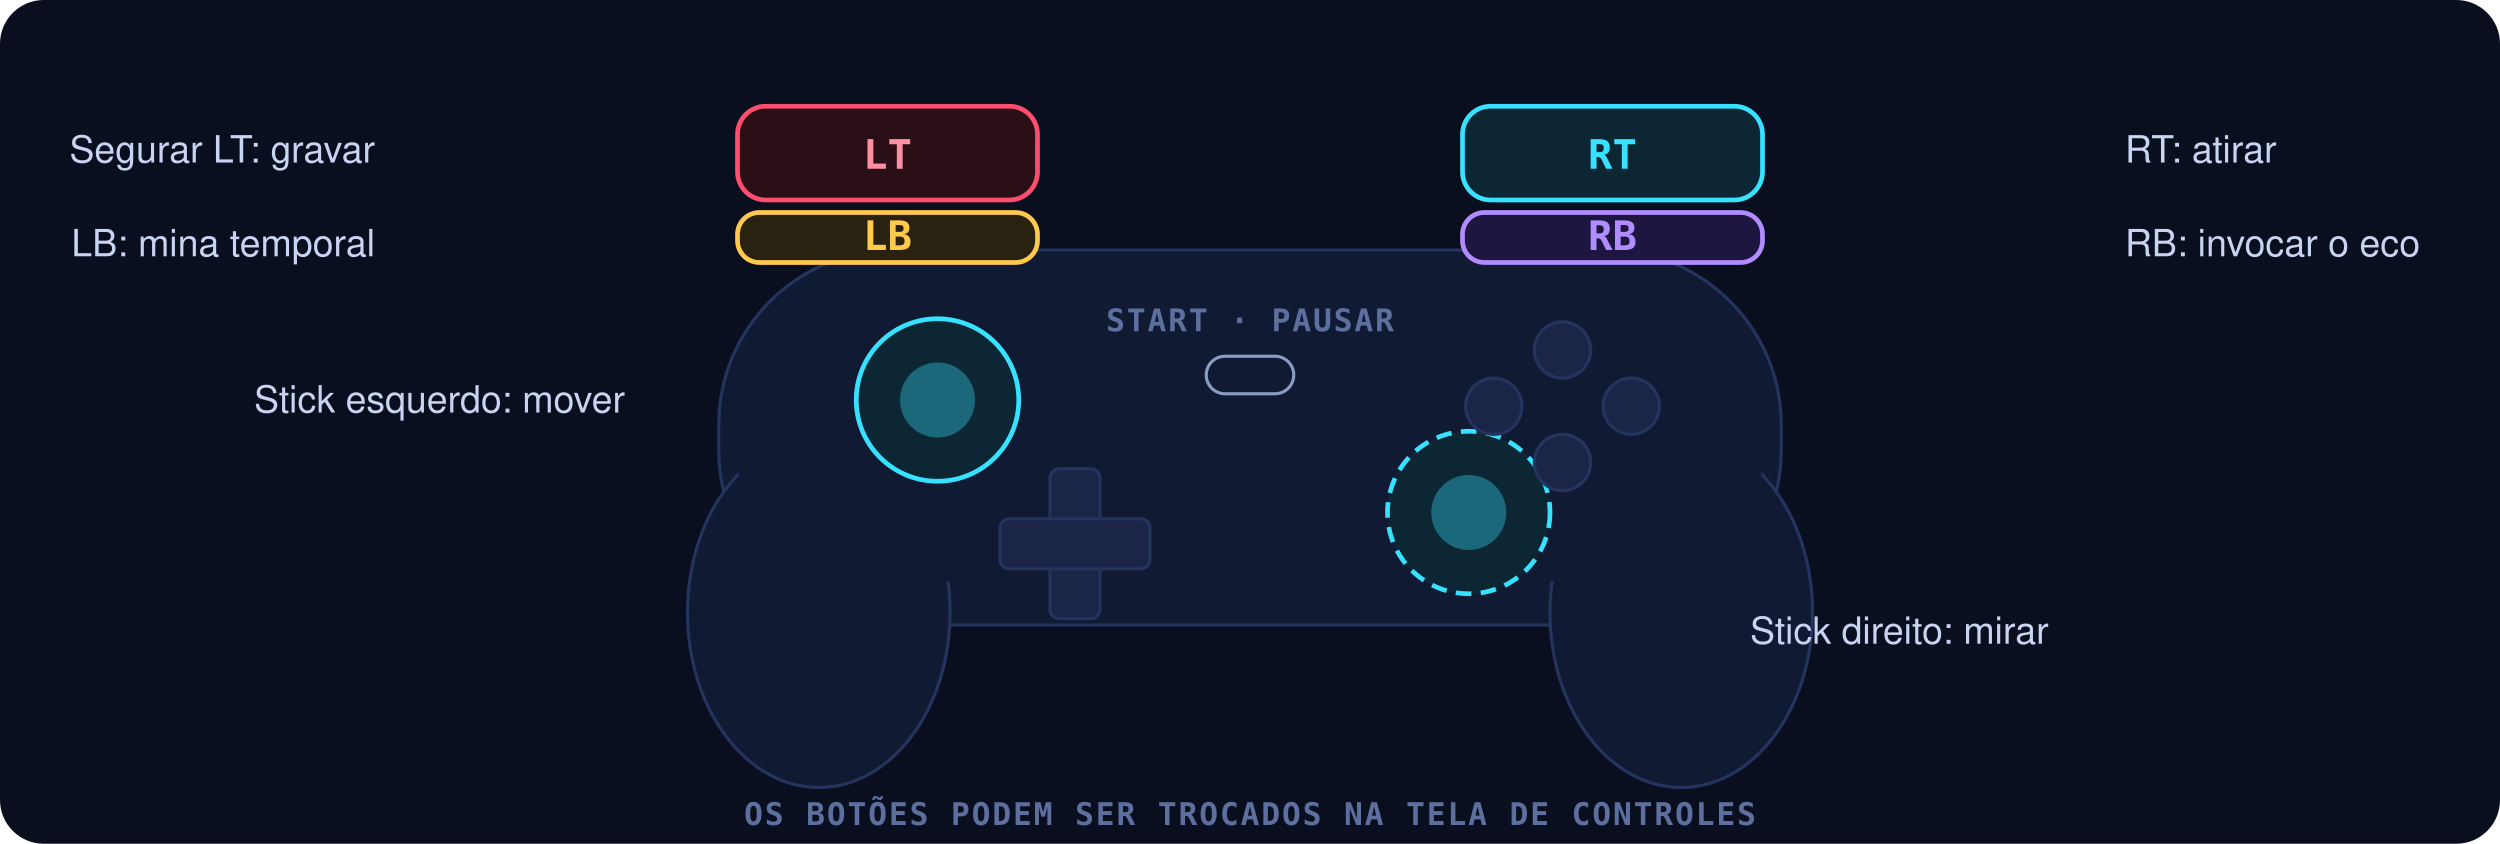
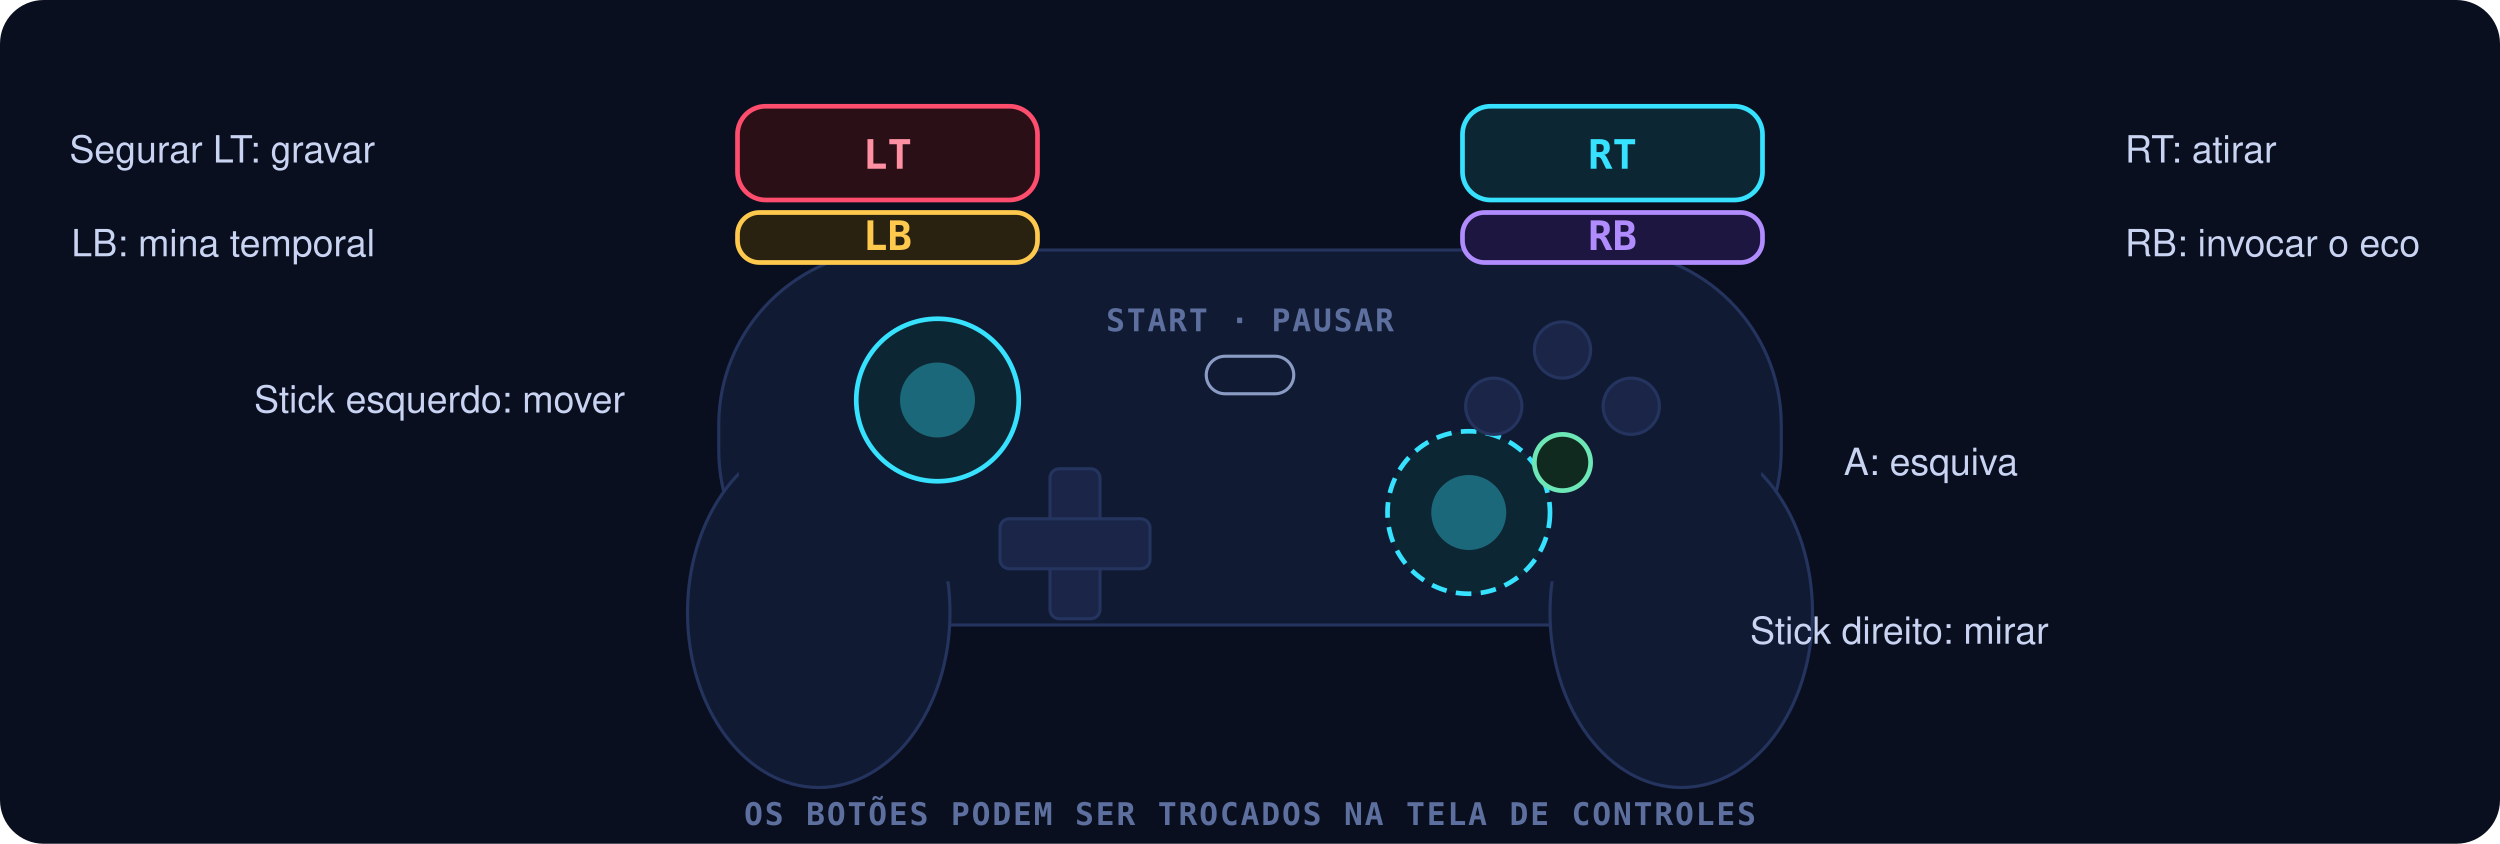
<svg xmlns="http://www.w3.org/2000/svg" viewBox="0 0 800 270" role="img" aria-labelledby="t d">
  <style>
    .k{font:700 13px ui-monospace,SFMono-Regular,Menlo,Consolas,monospace}
    .s{font:400 12px ui-sans-serif,system-ui,-apple-system,"Segoe UI",Helvetica,Arial,sans-serif;fill:#c9d4f2}
    .n{font:700 10px ui-monospace,SFMono-Regular,Menlo,monospace;fill:#5d6f9e;letter-spacing:.06em}
  </style>
  <rect width="800" height="270" rx="14" fill="#0a0f1f" />
  <rect x="230" y="80" width="340" height="120" rx="56" fill="#111a33" stroke="#24345f" />
  <ellipse cx="262" cy="196" rx="42" ry="56" fill="#111a33" stroke="#24345f" />
  <ellipse cx="538" cy="196" rx="42" ry="56" fill="#111a33" stroke="#24345f" />
  <rect x="236" y="100" width="328" height="86" rx="40" fill="#111a33" />
  <rect x="236" y="34" width="96" height="30" rx="9" fill="#2a1016" stroke="#ff4d6d" stroke-width="1.5" />
  <text x="284" y="54" class="k" fill="#ff8fa3" text-anchor="middle">LT</text>
  <rect x="468" y="34" width="96" height="30" rx="9" fill="#0d2633" stroke="#36e2ff" stroke-width="1.5" />
  <text x="516" y="54" class="k" fill="#36e2ff" text-anchor="middle">RT</text>
  <rect x="236" y="68" width="96" height="16" rx="7" fill="#2a2210" stroke="#ffc94d" stroke-width="1.5" />
  <text x="284" y="80" class="k" fill="#ffc94d" text-anchor="middle" font-size="11">LB</text>
  <rect x="468" y="68" width="96" height="16" rx="7" fill="#1c1640" stroke="#b18cff" stroke-width="1.5" />
  <text x="516" y="80" class="k" fill="#b18cff" text-anchor="middle" font-size="11">RB</text>
  <circle cx="300" cy="128" r="26" fill="#0d2633" stroke="#36e2ff" stroke-width="1.5" />
  <circle cx="300" cy="128" r="12" fill="#36e2ff" fill-opacity=".35" />
  <circle cx="470" cy="164" r="26" fill="#0d2633" stroke="#36e2ff" stroke-width="1.5" stroke-dasharray="5 3" />
  <circle cx="470" cy="164" r="12" fill="#36e2ff" fill-opacity=".35" />
  <g fill="#1a2547" stroke="#24345f">
    <rect x="336" y="150" width="16" height="48" rx="3" />
    <rect x="320" y="166" width="48" height="16" rx="3" />
  </g>
  <g fill="#1a2547" stroke="#24345f">
    <circle cx="500" cy="112" r="9" />
    <circle cx="522" cy="130" r="9" />
    <circle cx="478" cy="130" r="9" />
-     <circle cx="500" cy="148" r="9" />
  </g>
+   <circle cx="500" cy="148" r="9" fill="#102a20" stroke="#6ee7b7" stroke-width="1.5" />
  <rect x="386" y="114" width="28" height="12" rx="6" fill="#111a33" stroke="#8a9bc4" />
  <text x="120" y="52" class="s" text-anchor="end">Segurar LT: gravar</text>
  <text x="680" y="52" class="s">RT: atirar</text>
  <text x="120" y="82" class="s" text-anchor="end">LB: mina temporal</text>
  <text x="680" y="82" class="s">RB: invocar o eco</text>
  <text x="200" y="132" class="s" text-anchor="end">Stick esquerdo: mover</text>
  <text x="560" y="206" class="s">Stick direito: mirar</text>
+   <text x="590" y="152" class="s" fill="#6ee7b7">A: esquiva</text>
  <text x="400" y="106" class="n" text-anchor="middle">START · PAUSAR</text>
  <text x="400" y="264" class="n" text-anchor="middle">OS BOTÕES PODEM SER TROCADOS NA TELA DE CONTROLES</text>
</svg>
